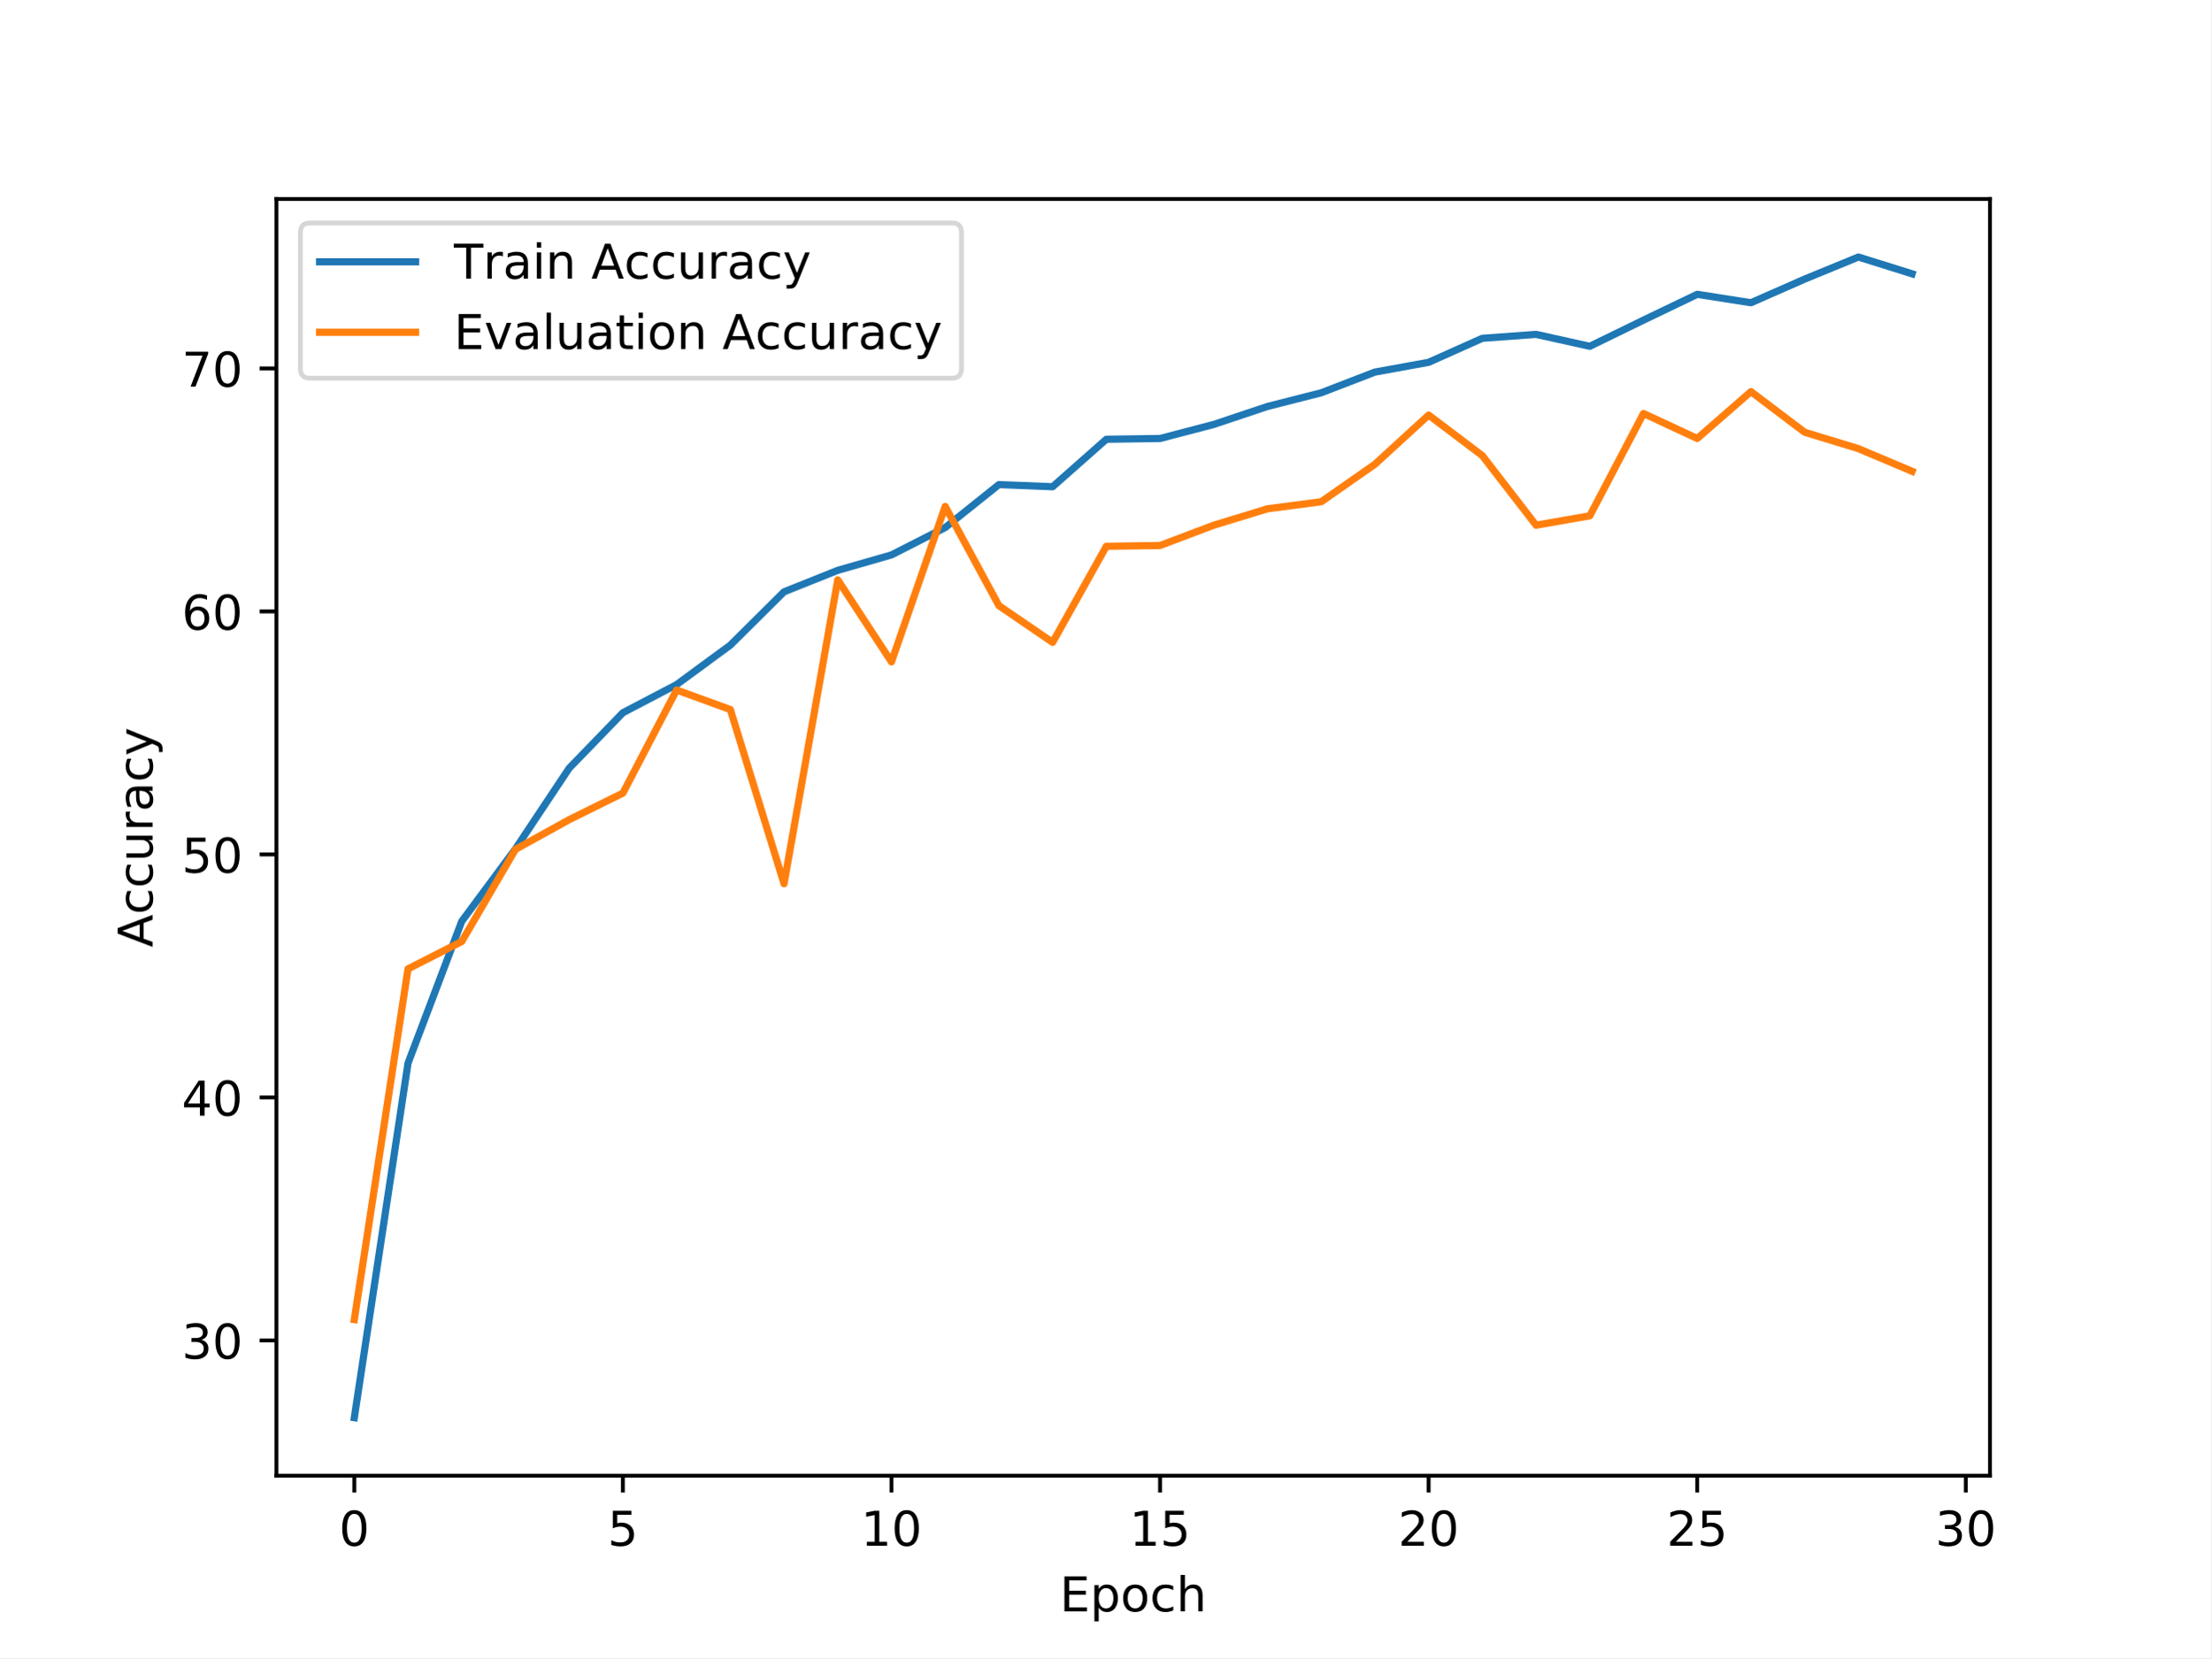
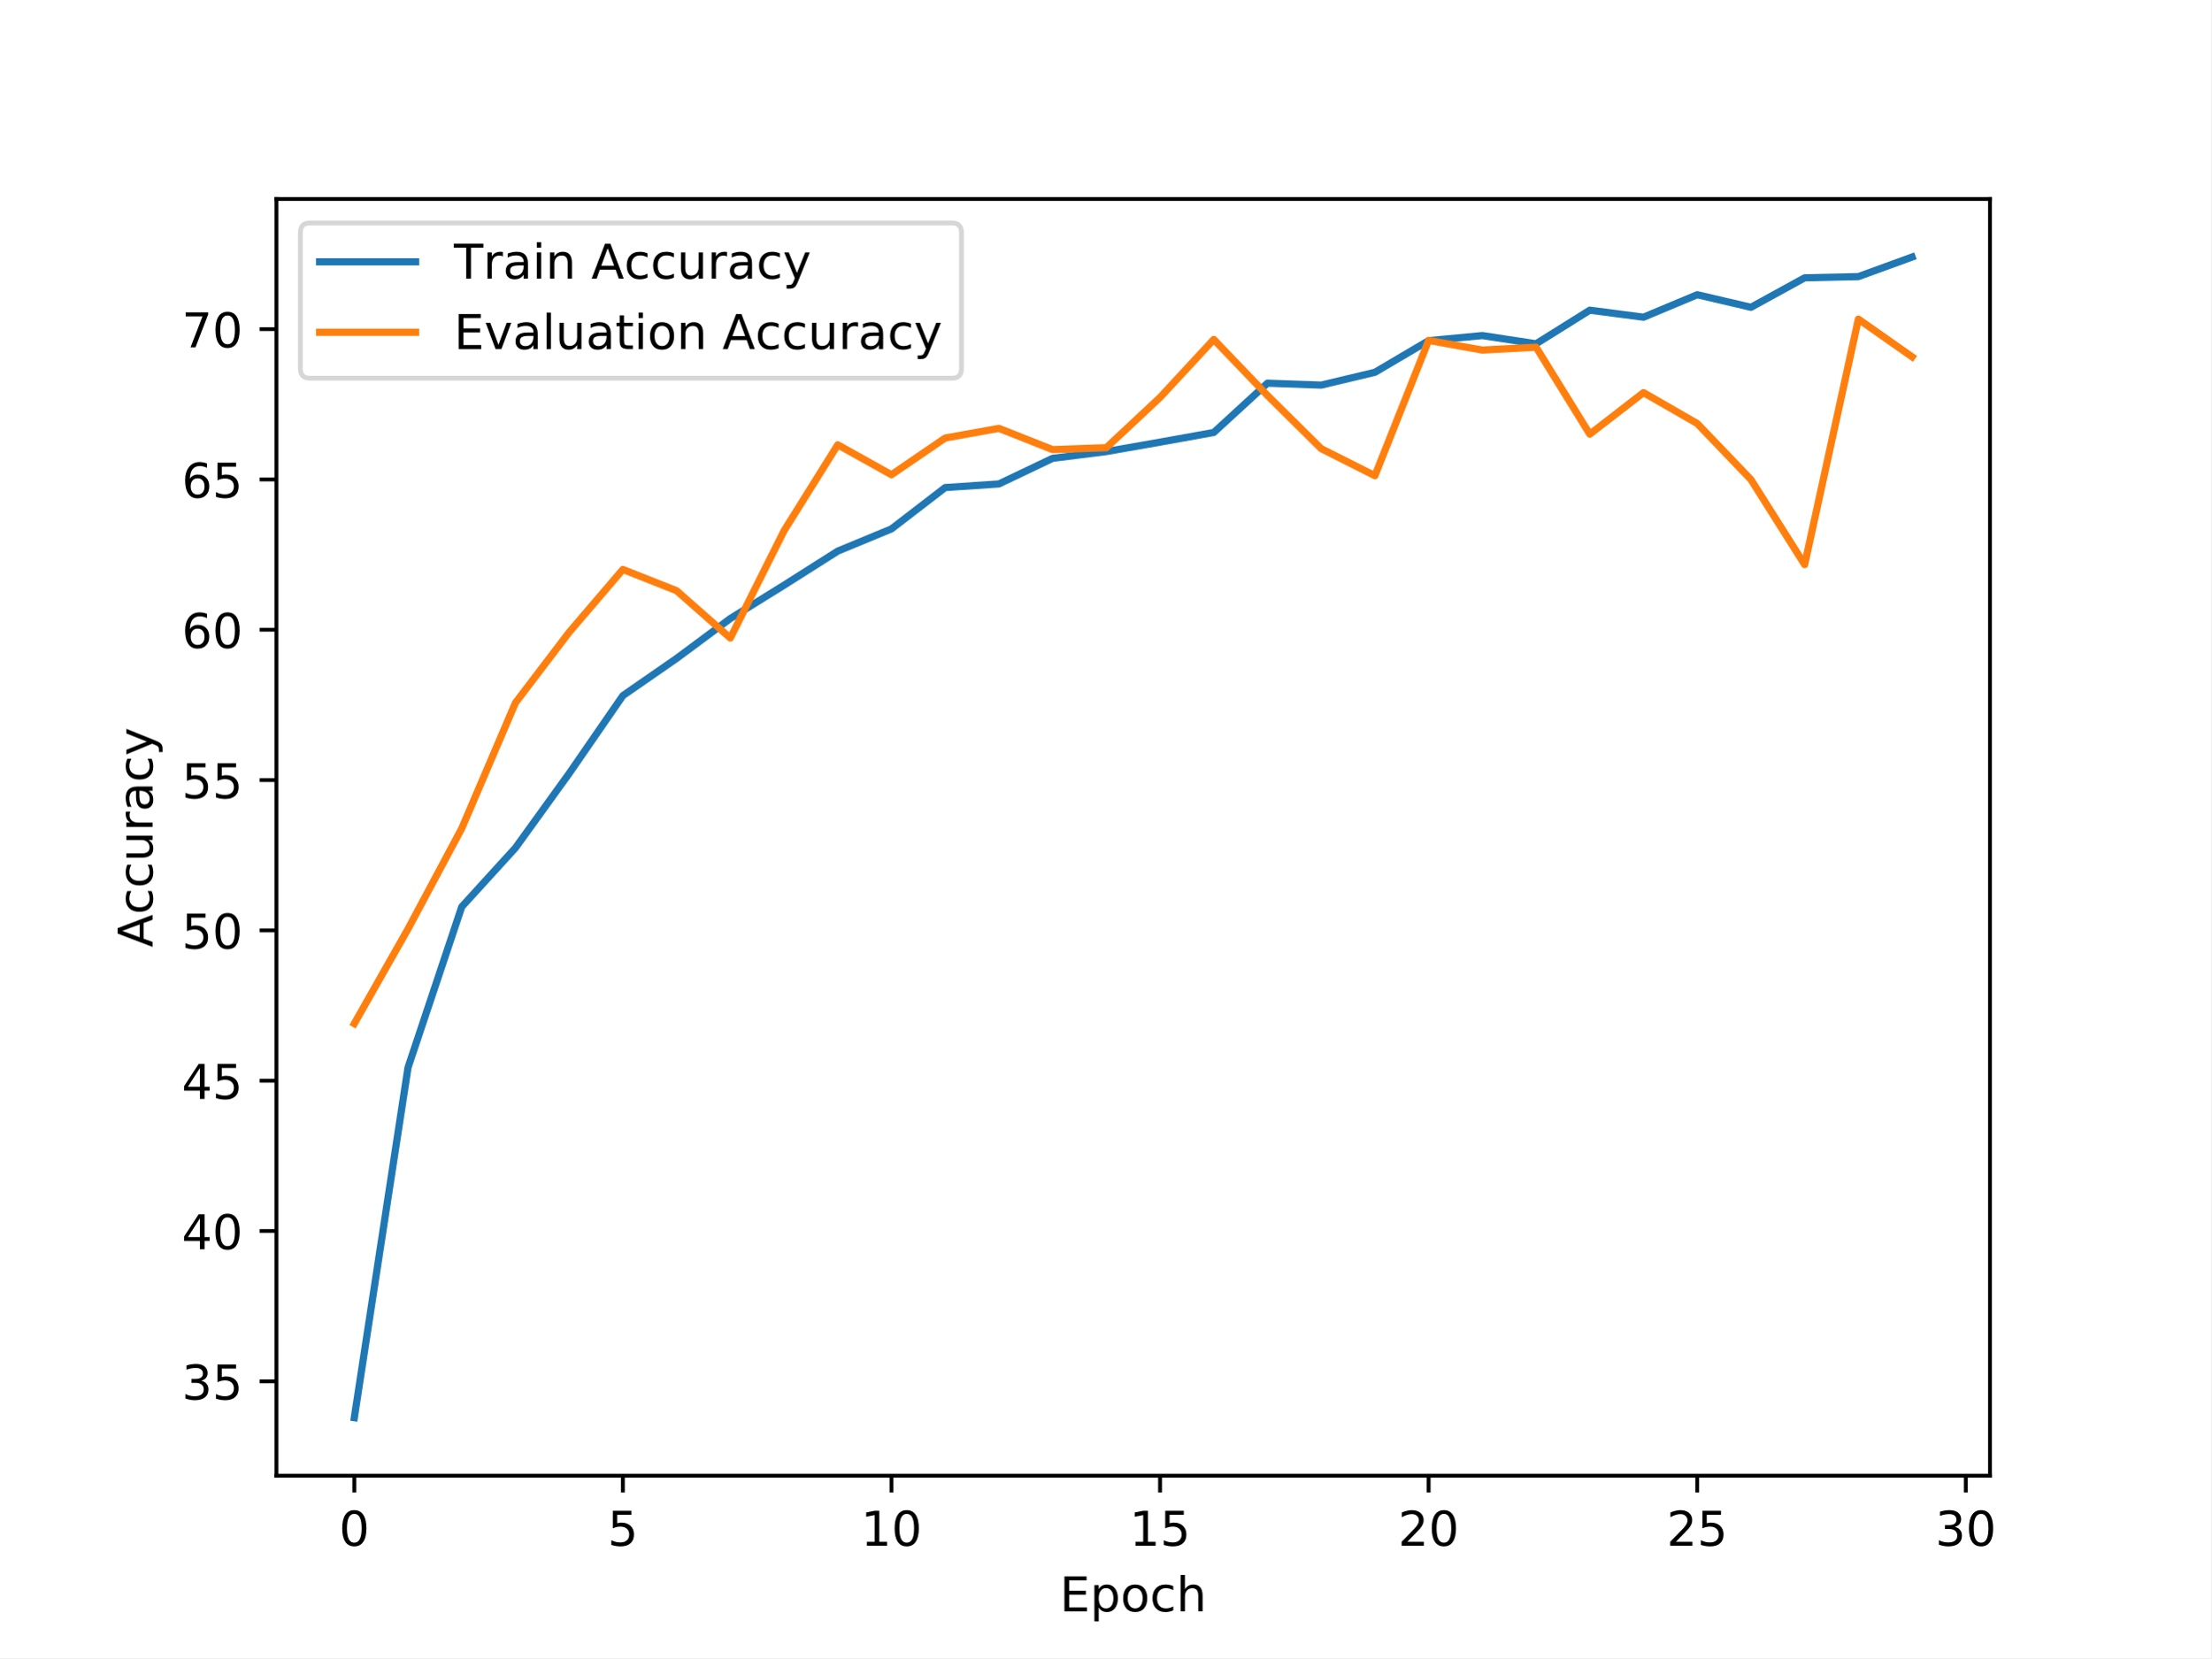
<svg xmlns="http://www.w3.org/2000/svg" xmlns:xlink="http://www.w3.org/1999/xlink" height="345.6pt" version="1.1" viewBox="0 0 460.8 345.6" width="460.8pt">
  <defs>
    <style type="text/css">
*{stroke-linecap:butt;stroke-linejoin:round;}
  </style>
  </defs>
  <g id="figure_1">
    <g id="patch_1">
      <path d="M 0 345.6  L 460.8 345.6  L 460.8 0  L 0 0  z " style="fill:#ffffff;" />
    </g>
    <g id="axes_1">
      <g id="patch_2">
        <path d="M 57.6 307.584  L 414.72 307.584  L 414.72 41.472  L 57.6 41.472  z " style="fill:#ffffff;" />
      </g>
      <g id="matplotlib.axis_1">
        <g id="xtick_1">
          <g id="line2d_1">
            <defs>
-               <path d="M 0 0  L 0 3.5  " id="m45df56b0ca" style="stroke:#000000;stroke-width:0.8;" />
-             </defs>
-             <g>
-               <use style="stroke:#000000;stroke-width:0.8;" x="73.833" xlink:href="#m45df56b0ca" y="307.584" />
+               <path d="M 0 0  L 0 3.5  " id="ma82ebfed84" style="stroke:#000000;stroke-width:0.8;" />
+             </defs>
+             <g>
+               <use style="stroke:#000000;stroke-width:0.8;" x="73.833" xlink:href="#ma82ebfed84" y="307.584" />
            </g>
          </g>
          <g id="text_1">
            <defs>
              <path d="M 31.781 66.406  Q 24.172 66.406 20.328 58.906  Q 16.5 51.422 16.5 36.375  Q 16.5 21.391 20.328 13.891  Q 24.172 6.391 31.781 6.391  Q 39.453 6.391 43.281 13.891  Q 47.125 21.391 47.125 36.375  Q 47.125 51.422 43.281 58.906  Q 39.453 66.406 31.781 66.406  z M 31.781 74.219  Q 44.047 74.219 50.516 64.516  Q 56.984 54.828 56.984 36.375  Q 56.984 17.969 50.516 8.266  Q 44.047 -1.422 31.781 -1.422  Q 19.531 -1.422 13.062 8.266  Q 6.594 17.969 6.594 36.375  Q 6.594 54.828 13.062 64.516  Q 19.531 74.219 31.781 74.219  z " id="DejaVuSans-48" />
            </defs>
            <g transform="translate(70.65148 322.1824)scale(0.1 -0.1)">
              <use xlink:href="#DejaVuSans-48" />
            </g>
          </g>
        </g>
        <g id="xtick_2">
          <g id="line2d_2">
            <g>
-               <use style="stroke:#000000;stroke-width:0.8;" x="129.808" xlink:href="#m45df56b0ca" y="307.584" />
+               <use style="stroke:#000000;stroke-width:0.8;" x="129.808" xlink:href="#ma82ebfed84" y="307.584" />
            </g>
          </g>
          <g id="text_2">
            <defs>
              <path d="M 10.797 72.906  L 49.516 72.906  L 49.516 64.594  L 19.828 64.594  L 19.828 46.734  Q 21.969 47.469 24.109 47.828  Q 26.266 48.188 28.422 48.188  Q 40.625 48.188 47.75 41.5  Q 54.891 34.812 54.891 23.391  Q 54.891 11.625 47.562 5.094  Q 40.234 -1.422 26.906 -1.422  Q 22.312 -1.422 17.547 -0.641  Q 12.797 0.141 7.719 1.703  L 7.719 11.625  Q 12.109 9.234 16.797 8.062  Q 21.484 6.891 26.703 6.891  Q 35.156 6.891 40.078 11.328  Q 45.016 15.766 45.016 23.391  Q 45.016 31 40.078 35.438  Q 35.156 39.891 26.703 39.891  Q 22.75 39.891 18.812 39.016  Q 14.891 38.141 10.797 36.281  z " id="DejaVuSans-53" />
            </defs>
            <g transform="translate(126.6264 322.1824)scale(0.1 -0.1)">
              <use xlink:href="#DejaVuSans-53" />
            </g>
          </g>
        </g>
        <g id="xtick_3">
          <g id="line2d_3">
            <g>
-               <use style="stroke:#000000;stroke-width:0.8;" x="185.783" xlink:href="#m45df56b0ca" y="307.584" />
+               <use style="stroke:#000000;stroke-width:0.8;" x="185.783" xlink:href="#ma82ebfed84" y="307.584" />
            </g>
          </g>
          <g id="text_3">
            <defs>
              <path d="M 12.406 8.297  L 28.516 8.297  L 28.516 63.922  L 10.984 60.406  L 10.984 69.391  L 28.422 72.906  L 38.281 72.906  L 38.281 8.297  L 54.391 8.297  L 54.391 0  L 12.406 0  z " id="DejaVuSans-49" />
            </defs>
            <g transform="translate(179.4201 322.1824)scale(0.1 -0.1)">
              <use xlink:href="#DejaVuSans-49" />
              <use x="63.623" xlink:href="#DejaVuSans-48" />
            </g>
          </g>
        </g>
        <g id="xtick_4">
          <g id="line2d_4">
            <g>
-               <use style="stroke:#000000;stroke-width:0.8;" x="241.757" xlink:href="#m45df56b0ca" y="307.584" />
+               <use style="stroke:#000000;stroke-width:0.8;" x="241.757" xlink:href="#ma82ebfed84" y="307.584" />
            </g>
          </g>
          <g id="text_4">
            <g transform="translate(235.395 322.1824)scale(0.1 -0.1)">
              <use xlink:href="#DejaVuSans-49" />
              <use x="63.623" xlink:href="#DejaVuSans-53" />
            </g>
          </g>
        </g>
        <g id="xtick_5">
          <g id="line2d_5">
            <g>
-               <use style="stroke:#000000;stroke-width:0.8;" x="297.732" xlink:href="#m45df56b0ca" y="307.584" />
+               <use style="stroke:#000000;stroke-width:0.8;" x="297.732" xlink:href="#ma82ebfed84" y="307.584" />
            </g>
          </g>
          <g id="text_5">
            <defs>
              <path d="M 19.188 8.297  L 53.609 8.297  L 53.609 0  L 7.328 0  L 7.328 8.297  Q 12.938 14.109 22.625 23.891  Q 32.328 33.688 34.812 36.531  Q 39.547 41.844 41.422 45.531  Q 43.312 49.219 43.312 52.781  Q 43.312 58.594 39.234 62.25  Q 35.156 65.922 28.609 65.922  Q 23.969 65.922 18.812 64.312  Q 13.672 62.703 7.812 59.422  L 7.812 69.391  Q 13.766 71.781 18.938 73  Q 24.125 74.219 28.422 74.219  Q 39.75 74.219 46.484 68.547  Q 53.219 62.891 53.219 53.422  Q 53.219 48.922 51.531 44.891  Q 49.859 40.875 45.406 35.406  Q 44.188 33.984 37.641 27.219  Q 31.109 20.453 19.188 8.297  z " id="DejaVuSans-50" />
            </defs>
            <g transform="translate(291.3699 322.1824)scale(0.1 -0.1)">
              <use xlink:href="#DejaVuSans-50" />
              <use x="63.623" xlink:href="#DejaVuSans-48" />
            </g>
          </g>
        </g>
        <g id="xtick_6">
          <g id="line2d_6">
            <g>
-               <use style="stroke:#000000;stroke-width:0.8;" x="353.707" xlink:href="#m45df56b0ca" y="307.584" />
+               <use style="stroke:#000000;stroke-width:0.8;" x="353.707" xlink:href="#ma82ebfed84" y="307.584" />
            </g>
          </g>
          <g id="text_6">
            <g transform="translate(347.3448 322.1824)scale(0.1 -0.1)">
              <use xlink:href="#DejaVuSans-50" />
              <use x="63.623" xlink:href="#DejaVuSans-53" />
            </g>
          </g>
        </g>
        <g id="xtick_7">
          <g id="line2d_7">
            <g>
-               <use style="stroke:#000000;stroke-width:0.8;" x="409.682" xlink:href="#m45df56b0ca" y="307.584" />
+               <use style="stroke:#000000;stroke-width:0.8;" x="409.682" xlink:href="#ma82ebfed84" y="307.584" />
            </g>
          </g>
          <g id="text_7">
            <defs>
              <path d="M 40.578 39.312  Q 47.656 37.797 51.625 33  Q 55.609 28.219 55.609 21.188  Q 55.609 10.406 48.188 4.484  Q 40.766 -1.422 27.094 -1.422  Q 22.516 -1.422 17.656 -0.516  Q 12.797 0.391 7.625 2.203  L 7.625 11.719  Q 11.719 9.328 16.594 8.109  Q 21.484 6.891 26.812 6.891  Q 36.078 6.891 40.938 10.547  Q 45.797 14.203 45.797 21.188  Q 45.797 27.641 41.281 31.266  Q 36.766 34.906 28.719 34.906  L 20.219 34.906  L 20.219 43.016  L 29.109 43.016  Q 36.375 43.016 40.234 45.922  Q 44.094 48.828 44.094 54.297  Q 44.094 59.906 40.109 62.906  Q 36.141 65.922 28.719 65.922  Q 24.656 65.922 20.016 65.031  Q 15.375 64.156 9.812 62.312  L 9.812 71.094  Q 15.438 72.656 20.344 73.438  Q 25.25 74.219 29.594 74.219  Q 40.828 74.219 47.359 69.109  Q 53.906 64.016 53.906 55.328  Q 53.906 49.266 50.438 45.094  Q 46.969 40.922 40.578 39.312  z " id="DejaVuSans-51" />
            </defs>
            <g transform="translate(403.3198 322.1824)scale(0.1 -0.1)">
              <use xlink:href="#DejaVuSans-51" />
              <use x="63.623" xlink:href="#DejaVuSans-48" />
            </g>
          </g>
        </g>
        <g id="text_8">
          <defs>
            <path d="M 9.812 72.906  L 55.906 72.906  L 55.906 64.594  L 19.672 64.594  L 19.672 43.016  L 54.391 43.016  L 54.391 34.719  L 19.672 34.719  L 19.672 8.297  L 56.781 8.297  L 56.781 0  L 9.812 0  z " id="DejaVuSans-69" />
            <path d="M 18.109 8.203  L 18.109 -20.797  L 9.078 -20.797  L 9.078 54.688  L 18.109 54.688  L 18.109 46.391  Q 20.953 51.266 25.266 53.625  Q 29.594 56 35.594 56  Q 45.562 56 51.781 48.094  Q 58.016 40.188 58.016 27.297  Q 58.016 14.406 51.781 6.484  Q 45.562 -1.422 35.594 -1.422  Q 29.594 -1.422 25.266 0.953  Q 20.953 3.328 18.109 8.203  z M 48.688 27.297  Q 48.688 37.203 44.609 42.844  Q 40.531 48.484 33.406 48.484  Q 26.266 48.484 22.188 42.844  Q 18.109 37.203 18.109 27.297  Q 18.109 17.391 22.188 11.75  Q 26.266 6.109 33.406 6.109  Q 40.531 6.109 44.609 11.75  Q 48.688 17.391 48.688 27.297  z " id="DejaVuSans-112" />
            <path d="M 30.609 48.391  Q 23.391 48.391 19.188 42.75  Q 14.984 37.109 14.984 27.297  Q 14.984 17.484 19.156 11.844  Q 23.344 6.203 30.609 6.203  Q 37.797 6.203 41.984 11.859  Q 46.188 17.531 46.188 27.297  Q 46.188 37.016 41.984 42.703  Q 37.797 48.391 30.609 48.391  z M 30.609 56  Q 42.328 56 49.016 48.375  Q 55.719 40.766 55.719 27.297  Q 55.719 13.875 49.016 6.219  Q 42.328 -1.422 30.609 -1.422  Q 18.844 -1.422 12.172 6.219  Q 5.516 13.875 5.516 27.297  Q 5.516 40.766 12.172 48.375  Q 18.844 56 30.609 56  z " id="DejaVuSans-111" />
            <path d="M 48.781 52.594  L 48.781 44.188  Q 44.969 46.297 41.141 47.344  Q 37.312 48.391 33.406 48.391  Q 24.656 48.391 19.812 42.844  Q 14.984 37.312 14.984 27.297  Q 14.984 17.281 19.812 11.734  Q 24.656 6.203 33.406 6.203  Q 37.312 6.203 41.141 7.25  Q 44.969 8.297 48.781 10.406  L 48.781 2.094  Q 45.016 0.344 40.984 -0.531  Q 36.969 -1.422 32.422 -1.422  Q 20.062 -1.422 12.781 6.344  Q 5.516 14.109 5.516 27.297  Q 5.516 40.672 12.859 48.328  Q 20.219 56 33.016 56  Q 37.156 56 41.109 55.141  Q 45.062 54.297 48.781 52.594  z " id="DejaVuSans-99" />
            <path d="M 54.891 33.016  L 54.891 0  L 45.906 0  L 45.906 32.719  Q 45.906 40.484 42.875 44.328  Q 39.844 48.188 33.797 48.188  Q 26.516 48.188 22.312 43.547  Q 18.109 38.922 18.109 30.906  L 18.109 0  L 9.078 0  L 9.078 75.984  L 18.109 75.984  L 18.109 46.188  Q 21.344 51.125 25.703 53.562  Q 30.078 56 35.797 56  Q 45.219 56 50.047 50.172  Q 54.891 44.344 54.891 33.016  z " id="DejaVuSans-104" />
          </defs>
          <g transform="translate(220.8491 335.8606)scale(0.1 -0.1)">
            <use xlink:href="#DejaVuSans-69" />
            <use x="63.184" xlink:href="#DejaVuSans-112" />
            <use x="126.66" xlink:href="#DejaVuSans-111" />
            <use x="187.842" xlink:href="#DejaVuSans-99" />
            <use x="242.822" xlink:href="#DejaVuSans-104" />
          </g>
        </g>
      </g>
      <g id="matplotlib.axis_2">
        <g id="ytick_1">
          <g id="line2d_8">
            <defs>
-               <path d="M 0 0  L -3.5 0  " id="mda8424e9b3" style="stroke:#000000;stroke-width:0.8;" />
-             </defs>
-             <g>
-               <use style="stroke:#000000;stroke-width:0.8;" x="57.6" xlink:href="#mda8424e9b3" y="279.394" />
+               <path d="M 0 0  L -3.5 0  " id="m36d5070717" style="stroke:#000000;stroke-width:0.8;" />
+             </defs>
+             <g>
+               <use style="stroke:#000000;stroke-width:0.8;" x="57.6" xlink:href="#m36d5070717" y="287.915" />
            </g>
          </g>
          <g id="text_9">
-             <g transform="translate(37.875 283.1931)scale(0.1 -0.1)">
+             <g transform="translate(37.875 291.7143)scale(0.1 -0.1)">
              <use xlink:href="#DejaVuSans-51" />
-               <use x="63.623" xlink:href="#DejaVuSans-48" />
+               <use x="63.623" xlink:href="#DejaVuSans-53" />
            </g>
          </g>
        </g>
        <g id="ytick_2">
          <g id="line2d_9">
            <g>
-               <use style="stroke:#000000;stroke-width:0.8;" x="57.6" xlink:href="#mda8424e9b3" y="228.742" />
+               <use style="stroke:#000000;stroke-width:0.8;" x="57.6" xlink:href="#m36d5070717" y="256.583" />
            </g>
          </g>
          <g id="text_10">
            <defs>
              <path d="M 37.797 64.312  L 12.891 25.391  L 37.797 25.391  z M 35.203 72.906  L 47.609 72.906  L 47.609 25.391  L 58.016 25.391  L 58.016 17.188  L 47.609 17.188  L 47.609 0  L 37.797 0  L 37.797 17.188  L 4.891 17.188  L 4.891 26.703  z " id="DejaVuSans-52" />
            </defs>
-             <g transform="translate(37.875 232.5414)scale(0.1 -0.1)">
+             <g transform="translate(37.875 260.3826)scale(0.1 -0.1)">
              <use xlink:href="#DejaVuSans-52" />
              <use x="63.623" xlink:href="#DejaVuSans-48" />
            </g>
          </g>
        </g>
        <g id="ytick_3">
          <g id="line2d_10">
            <g>
-               <use style="stroke:#000000;stroke-width:0.8;" x="57.6" xlink:href="#mda8424e9b3" y="178.09" />
+               <use style="stroke:#000000;stroke-width:0.8;" x="57.6" xlink:href="#m36d5070717" y="225.252" />
            </g>
          </g>
          <g id="text_11">
-             <g transform="translate(37.875 181.8897)scale(0.1 -0.1)">
-               <use xlink:href="#DejaVuSans-53" />
-               <use x="63.623" xlink:href="#DejaVuSans-48" />
+             <g transform="translate(37.875 229.0508)scale(0.1 -0.1)">
+               <use xlink:href="#DejaVuSans-52" />
+               <use x="63.623" xlink:href="#DejaVuSans-53" />
            </g>
          </g>
        </g>
        <g id="ytick_4">
          <g id="line2d_11">
            <g>
-               <use style="stroke:#000000;stroke-width:0.8;" x="57.6" xlink:href="#mda8424e9b3" y="127.439" />
+               <use style="stroke:#000000;stroke-width:0.8;" x="57.6" xlink:href="#m36d5070717" y="193.92" />
            </g>
          </g>
          <g id="text_12">
-             <defs>
-               <path d="M 33.016 40.375  Q 26.375 40.375 22.484 35.828  Q 18.609 31.297 18.609 23.391  Q 18.609 15.531 22.484 10.953  Q 26.375 6.391 33.016 6.391  Q 39.656 6.391 43.531 10.953  Q 47.406 15.531 47.406 23.391  Q 47.406 31.297 43.531 35.828  Q 39.656 40.375 33.016 40.375  z M 52.594 71.297  L 52.594 62.312  Q 48.875 64.062 45.094 64.984  Q 41.312 65.922 37.594 65.922  Q 27.828 65.922 22.672 59.328  Q 17.531 52.734 16.797 39.406  Q 19.672 43.656 24.016 45.922  Q 28.375 48.188 33.594 48.188  Q 44.578 48.188 50.953 41.516  Q 57.328 34.859 57.328 23.391  Q 57.328 12.156 50.688 5.359  Q 44.047 -1.422 33.016 -1.422  Q 20.359 -1.422 13.672 8.266  Q 6.984 17.969 6.984 36.375  Q 6.984 53.656 15.188 63.938  Q 23.391 74.219 37.203 74.219  Q 40.922 74.219 44.703 73.484  Q 48.484 72.75 52.594 71.297  z " id="DejaVuSans-54" />
-             </defs>
-             <g transform="translate(37.875 131.2379)scale(0.1 -0.1)">
-               <use xlink:href="#DejaVuSans-54" />
+             <g transform="translate(37.875 197.7191)scale(0.1 -0.1)">
+               <use xlink:href="#DejaVuSans-53" />
              <use x="63.623" xlink:href="#DejaVuSans-48" />
            </g>
          </g>
        </g>
        <g id="ytick_5">
          <g id="line2d_12">
            <g>
-               <use style="stroke:#000000;stroke-width:0.8;" x="57.6" xlink:href="#mda8424e9b3" y="76.787" />
+               <use style="stroke:#000000;stroke-width:0.8;" x="57.6" xlink:href="#m36d5070717" y="162.588" />
            </g>
          </g>
          <g id="text_13">
+             <g transform="translate(37.875 166.3874)scale(0.1 -0.1)">
+               <use xlink:href="#DejaVuSans-53" />
+               <use x="63.623" xlink:href="#DejaVuSans-53" />
+             </g>
+           </g>
+         </g>
+         <g id="ytick_6">
+           <g id="line2d_13">
+             <g>
+               <use style="stroke:#000000;stroke-width:0.8;" x="57.6" xlink:href="#m36d5070717" y="131.256" />
+             </g>
+           </g>
+           <g id="text_14">
+             <defs>
+               <path d="M 33.016 40.375  Q 26.375 40.375 22.484 35.828  Q 18.609 31.297 18.609 23.391  Q 18.609 15.531 22.484 10.953  Q 26.375 6.391 33.016 6.391  Q 39.656 6.391 43.531 10.953  Q 47.406 15.531 47.406 23.391  Q 47.406 31.297 43.531 35.828  Q 39.656 40.375 33.016 40.375  z M 52.594 71.297  L 52.594 62.312  Q 48.875 64.062 45.094 64.984  Q 41.312 65.922 37.594 65.922  Q 27.828 65.922 22.672 59.328  Q 17.531 52.734 16.797 39.406  Q 19.672 43.656 24.016 45.922  Q 28.375 48.188 33.594 48.188  Q 44.578 48.188 50.953 41.516  Q 57.328 34.859 57.328 23.391  Q 57.328 12.156 50.688 5.359  Q 44.047 -1.422 33.016 -1.422  Q 20.359 -1.422 13.672 8.266  Q 6.984 17.969 6.984 36.375  Q 6.984 53.656 15.188 63.938  Q 23.391 74.219 37.203 74.219  Q 40.922 74.219 44.703 73.484  Q 48.484 72.75 52.594 71.297  z " id="DejaVuSans-54" />
+             </defs>
+             <g transform="translate(37.875 135.0556)scale(0.1 -0.1)">
+               <use xlink:href="#DejaVuSans-54" />
+               <use x="63.623" xlink:href="#DejaVuSans-48" />
+             </g>
+           </g>
+         </g>
+         <g id="ytick_7">
+           <g id="line2d_14">
+             <g>
+               <use style="stroke:#000000;stroke-width:0.8;" x="57.6" xlink:href="#m36d5070717" y="99.925" />
+             </g>
+           </g>
+           <g id="text_15">
+             <g transform="translate(37.875 103.7239)scale(0.1 -0.1)">
+               <use xlink:href="#DejaVuSans-54" />
+               <use x="63.623" xlink:href="#DejaVuSans-53" />
+             </g>
+           </g>
+         </g>
+         <g id="ytick_8">
+           <g id="line2d_15">
+             <g>
+               <use style="stroke:#000000;stroke-width:0.8;" x="57.6" xlink:href="#m36d5070717" y="68.593" />
+             </g>
+           </g>
+           <g id="text_16">
            <defs>
              <path d="M 8.203 72.906  L 55.078 72.906  L 55.078 68.703  L 28.609 0  L 18.312 0  L 43.219 64.594  L 8.203 64.594  z " id="DejaVuSans-55" />
            </defs>
-             <g transform="translate(37.875 80.58616)scale(0.1 -0.1)">
+             <g transform="translate(37.875 72.39215)scale(0.1 -0.1)">
              <use xlink:href="#DejaVuSans-55" />
              <use x="63.623" xlink:href="#DejaVuSans-48" />
            </g>
          </g>
        </g>
-         <g id="text_14">
+         <g id="text_17">
          <defs>
            <path d="M 34.188 63.188  L 20.797 26.906  L 47.609 26.906  z M 28.609 72.906  L 39.797 72.906  L 67.578 0  L 57.328 0  L 50.688 18.703  L 17.828 18.703  L 11.188 0  L 0.781 0  z " id="DejaVuSans-65" />
            <path d="M 8.5 21.578  L 8.5 54.688  L 17.484 54.688  L 17.484 21.922  Q 17.484 14.156 20.5 10.266  Q 23.531 6.391 29.594 6.391  Q 36.859 6.391 41.078 11.031  Q 45.312 15.672 45.312 23.688  L 45.312 54.688  L 54.297 54.688  L 54.297 0  L 45.312 0  L 45.312 8.406  Q 42.047 3.422 37.719 1  Q 33.406 -1.422 27.688 -1.422  Q 18.266 -1.422 13.375 4.438  Q 8.5 10.297 8.5 21.578  z M 31.109 56  z " id="DejaVuSans-117" />
            <path d="M 41.109 46.297  Q 39.594 47.172 37.812 47.578  Q 36.031 48 33.891 48  Q 26.266 48 22.188 43.047  Q 18.109 38.094 18.109 28.812  L 18.109 0  L 9.078 0  L 9.078 54.688  L 18.109 54.688  L 18.109 46.188  Q 20.953 51.172 25.484 53.578  Q 30.031 56 36.531 56  Q 37.453 56 38.578 55.875  Q 39.703 55.766 41.062 55.516  z " id="DejaVuSans-114" />
            <path d="M 34.281 27.484  Q 23.391 27.484 19.188 25  Q 14.984 22.516 14.984 16.5  Q 14.984 11.719 18.141 8.906  Q 21.297 6.109 26.703 6.109  Q 34.188 6.109 38.703 11.406  Q 43.219 16.703 43.219 25.484  L 43.219 27.484  z M 52.203 31.203  L 52.203 0  L 43.219 0  L 43.219 8.297  Q 40.141 3.328 35.547 0.953  Q 30.953 -1.422 24.312 -1.422  Q 15.922 -1.422 10.953 3.297  Q 6 8.016 6 15.922  Q 6 25.141 12.172 29.828  Q 18.359 34.516 30.609 34.516  L 43.219 34.516  L 43.219 35.406  Q 43.219 41.609 39.141 45  Q 35.062 48.391 27.688 48.391  Q 23 48.391 18.547 47.266  Q 14.109 46.141 10.016 43.891  L 10.016 52.203  Q 14.938 54.109 19.578 55.047  Q 24.219 56 28.609 56  Q 40.484 56 46.344 49.844  Q 52.203 43.703 52.203 31.203  z " id="DejaVuSans-97" />
            <path d="M 32.172 -5.078  Q 28.375 -14.844 24.75 -17.812  Q 21.141 -20.797 15.094 -20.797  L 7.906 -20.797  L 7.906 -13.281  L 13.188 -13.281  Q 16.891 -13.281 18.938 -11.516  Q 21 -9.766 23.484 -3.219  L 25.094 0.875  L 2.984 54.688  L 12.5 54.688  L 29.594 11.922  L 46.688 54.688  L 56.203 54.688  z " id="DejaVuSans-121" />
          </defs>
          <g transform="translate(31.79531 197.4428)rotate(-90)scale(0.1 -0.1)">
            <use xlink:href="#DejaVuSans-65" />
            <use x="68.393" xlink:href="#DejaVuSans-99" />
            <use x="123.373" xlink:href="#DejaVuSans-99" />
            <use x="178.354" xlink:href="#DejaVuSans-117" />
            <use x="241.732" xlink:href="#DejaVuSans-114" />
            <use x="282.846" xlink:href="#DejaVuSans-97" />
            <use x="344.125" xlink:href="#DejaVuSans-99" />
            <use x="399.105" xlink:href="#DejaVuSans-121" />
          </g>
        </g>
      </g>
-       <g id="line2d_13">
-         <path clip-path="url(#p30f7a6d633)" d="M 73.833 295.488  L 85.028 221.593  L 96.223 192.035  L 107.418 176.93  L 118.613 160.115  L 129.808 148.553  L 141.003 142.69  L 152.198 134.466  L 163.393 123.351  L 174.588 118.873  L 185.783 115.656  L 196.978 109.956  L 208.173 100.999  L 219.368 101.447  L 230.563 91.554  L 241.757 91.391  L 252.952 88.46  L 264.147 84.714  L 275.342 81.864  L 286.537 77.548  L 297.732 75.513  L 308.927 70.505  L 320.122 69.691  L 331.317 72.174  L 342.512 66.718  L 353.707 61.344  L 364.902 63.095  L 376.097 58.169  L 387.292 53.568  L 398.487 57.069  " style="fill:none;stroke:#1f77b4;stroke-linecap:square;stroke-width:1.5;" />
-       </g>
-       <g id="line2d_14">
-         <path clip-path="url(#p30f7a6d633)" d="M 73.833 275.047  L 85.028 201.943  L 96.223 196.244  L 107.418 177.032  L 118.613 170.845  L 129.808 165.309  L 141.003 143.818  L 152.198 147.888  L 163.393 184.196  L 174.588 120.861  L 185.783 137.957  L 196.978 105.556  L 208.173 126.234  L 219.368 133.886  L 230.563 113.86  L 241.757 113.697  L 252.952 109.464  L 264.147 106.045  L 275.342 104.579  L 286.537 96.764  L 297.732 86.507  L 308.927 94.973  L 320.122 109.464  L 331.317 107.51  L 342.512 86.181  L 353.707 91.391  L 364.902 81.623  L 376.097 90.089  L 387.292 93.508  L 398.487 98.23  " style="fill:none;stroke:#ff7f0e;stroke-linecap:square;stroke-width:1.5;" />
+       <g id="line2d_16">
+         <path clip-path="url(#pb63f8c1bdb)" d="M 73.833 295.488  L 85.028 222.504  L 96.223 189.009  L 107.418 176.719  L 118.613 161.206  L 129.808 144.987  L 141.003 137.23  L 152.198 128.919  L 163.393 121.968  L 174.588 114.866  L 185.783 110.233  L 196.978 101.62  L 208.173 100.864  L 219.368 95.525  L 230.563 94.115  L 241.757 92.15  L 252.952 90.136  L 264.147 79.86  L 275.342 80.263  L 286.537 77.594  L 297.732 70.996  L 308.927 69.938  L 320.122 71.65  L 331.317 64.649  L 342.512 66.11  L 353.707 61.425  L 364.902 64.045  L 376.097 57.9  L 387.292 57.648  L 398.487 53.568  " style="fill:none;stroke:#1f77b4;stroke-linecap:square;stroke-width:1.5;" />
+       </g>
+       <g id="line2d_17">
+         <path clip-path="url(#pb63f8c1bdb)" d="M 73.833 213.357  L 85.028 193.618  L 96.223 172.669  L 107.418 146.484  L 118.613 131.78  L 129.808 118.687  L 141.003 123.119  L 152.198 132.989  L 163.393 110.63  L 174.588 92.704  L 185.783 98.948  L 196.978 91.294  L 208.173 89.279  L 219.368 93.711  L 230.563 93.308  L 241.757 82.834  L 252.952 70.748  L 264.147 82.431  L 275.342 93.509  L 286.537 99.149  L 297.732 70.95  L 308.927 72.964  L 320.122 72.36  L 331.317 90.488  L 342.512 81.827  L 353.707 88.272  L 364.902 99.955  L 376.097 117.68  L 387.292 66.518  L 398.487 74.374  " style="fill:none;stroke:#ff7f0e;stroke-linecap:square;stroke-width:1.5;" />
      </g>
      <g id="patch_3">
        <path d="M 57.6 307.584  L 57.6 41.472  " style="fill:none;stroke:#000000;stroke-linecap:square;stroke-linejoin:miter;stroke-width:0.8;" />
      </g>
      <g id="patch_4">
        <path d="M 414.72 307.584  L 414.72 41.472  " style="fill:none;stroke:#000000;stroke-linecap:square;stroke-linejoin:miter;stroke-width:0.8;" />
      </g>
      <g id="patch_5">
        <path d="M 57.6 307.584  L 414.72 307.584  " style="fill:none;stroke:#000000;stroke-linecap:square;stroke-linejoin:miter;stroke-width:0.8;" />
      </g>
      <g id="patch_6">
        <path d="M 57.6 41.472  L 414.72 41.472  " style="fill:none;stroke:#000000;stroke-linecap:square;stroke-linejoin:miter;stroke-width:0.8;" />
      </g>
      <g id="legend_1">
        <g id="patch_7">
          <path d="M 64.6 78.828  L 198.372 78.828  Q 200.372 78.828 200.372 76.828  L 200.372 48.472  Q 200.372 46.472 198.372 46.472  L 64.6 46.472  Q 62.6 46.472 62.6 48.472  L 62.6 76.828  Q 62.6 78.828 64.6 78.828  z " style="fill:#ffffff;opacity:0.8;stroke:#cccccc;stroke-linejoin:miter;" />
        </g>
-         <g id="line2d_15">
+         <g id="line2d_18">
          <path d="M 66.6 54.57  L 86.6 54.57  " style="fill:none;stroke:#1f77b4;stroke-linecap:square;stroke-width:1.5;" />
        </g>
-         <g id="line2d_16" />
-         <g id="text_15">
+         <g id="line2d_19" />
+         <g id="text_18">
          <defs>
            <path d="M -0.297 72.906  L 61.375 72.906  L 61.375 64.594  L 35.5 64.594  L 35.5 0  L 25.594 0  L 25.594 64.594  L -0.297 64.594  z " id="DejaVuSans-84" />
            <path d="M 9.422 54.688  L 18.406 54.688  L 18.406 0  L 9.422 0  z M 9.422 75.984  L 18.406 75.984  L 18.406 64.594  L 9.422 64.594  z " id="DejaVuSans-105" />
            <path d="M 54.891 33.016  L 54.891 0  L 45.906 0  L 45.906 32.719  Q 45.906 40.484 42.875 44.328  Q 39.844 48.188 33.797 48.188  Q 26.516 48.188 22.312 43.547  Q 18.109 38.922 18.109 30.906  L 18.109 0  L 9.078 0  L 9.078 54.688  L 18.109 54.688  L 18.109 46.188  Q 21.344 51.125 25.703 53.562  Q 30.078 56 35.797 56  Q 45.219 56 50.047 50.172  Q 54.891 44.344 54.891 33.016  z " id="DejaVuSans-110" />
            <path id="DejaVuSans-32" />
          </defs>
          <g transform="translate(94.6 58.07044)scale(0.1 -0.1)">
            <use xlink:href="#DejaVuSans-84" />
            <use x="60.865" xlink:href="#DejaVuSans-114" />
            <use x="101.979" xlink:href="#DejaVuSans-97" />
            <use x="163.258" xlink:href="#DejaVuSans-105" />
            <use x="191.041" xlink:href="#DejaVuSans-110" />
            <use x="254.42" xlink:href="#DejaVuSans-32" />
            <use x="286.207" xlink:href="#DejaVuSans-65" />
            <use x="354.6" xlink:href="#DejaVuSans-99" />
            <use x="409.58" xlink:href="#DejaVuSans-99" />
            <use x="464.561" xlink:href="#DejaVuSans-117" />
            <use x="527.939" xlink:href="#DejaVuSans-114" />
            <use x="569.053" xlink:href="#DejaVuSans-97" />
            <use x="630.332" xlink:href="#DejaVuSans-99" />
            <use x="685.312" xlink:href="#DejaVuSans-121" />
          </g>
        </g>
-         <g id="line2d_17">
+         <g id="line2d_20">
          <path d="M 66.6 69.249  L 86.6 69.249  " style="fill:none;stroke:#ff7f0e;stroke-linecap:square;stroke-width:1.5;" />
        </g>
-         <g id="line2d_18" />
-         <g id="text_16">
+         <g id="line2d_21" />
+         <g id="text_19">
          <defs>
            <path d="M 2.984 54.688  L 12.5 54.688  L 29.594 8.797  L 46.688 54.688  L 56.203 54.688  L 35.688 0  L 23.484 0  z " id="DejaVuSans-118" />
            <path d="M 9.422 75.984  L 18.406 75.984  L 18.406 0  L 9.422 0  z " id="DejaVuSans-108" />
            <path d="M 18.312 70.219  L 18.312 54.688  L 36.812 54.688  L 36.812 47.703  L 18.312 47.703  L 18.312 18.016  Q 18.312 11.328 20.141 9.422  Q 21.969 7.516 27.594 7.516  L 36.812 7.516  L 36.812 0  L 27.594 0  Q 17.188 0 13.234 3.875  Q 9.281 7.766 9.281 18.016  L 9.281 47.703  L 2.688 47.703  L 2.688 54.688  L 9.281 54.688  L 9.281 70.219  z " id="DejaVuSans-116" />
          </defs>
          <g transform="translate(94.6 72.74856)scale(0.1 -0.1)">
            <use xlink:href="#DejaVuSans-69" />
            <use x="63.184" xlink:href="#DejaVuSans-118" />
            <use x="122.363" xlink:href="#DejaVuSans-97" />
            <use x="183.643" xlink:href="#DejaVuSans-108" />
            <use x="211.426" xlink:href="#DejaVuSans-117" />
            <use x="274.805" xlink:href="#DejaVuSans-97" />
            <use x="336.084" xlink:href="#DejaVuSans-116" />
            <use x="375.293" xlink:href="#DejaVuSans-105" />
            <use x="403.076" xlink:href="#DejaVuSans-111" />
            <use x="464.258" xlink:href="#DejaVuSans-110" />
            <use x="527.637" xlink:href="#DejaVuSans-32" />
            <use x="559.424" xlink:href="#DejaVuSans-65" />
            <use x="627.816" xlink:href="#DejaVuSans-99" />
            <use x="682.797" xlink:href="#DejaVuSans-99" />
            <use x="737.777" xlink:href="#DejaVuSans-117" />
            <use x="801.156" xlink:href="#DejaVuSans-114" />
            <use x="842.27" xlink:href="#DejaVuSans-97" />
            <use x="903.549" xlink:href="#DejaVuSans-99" />
            <use x="958.529" xlink:href="#DejaVuSans-121" />
          </g>
        </g>
      </g>
    </g>
  </g>
  <defs>
-     <clipPath id="p30f7a6d633">
+     <clipPath id="pb63f8c1bdb">
      <rect height="266.112" width="357.12" x="57.6" y="41.472" />
    </clipPath>
  </defs>
</svg>
